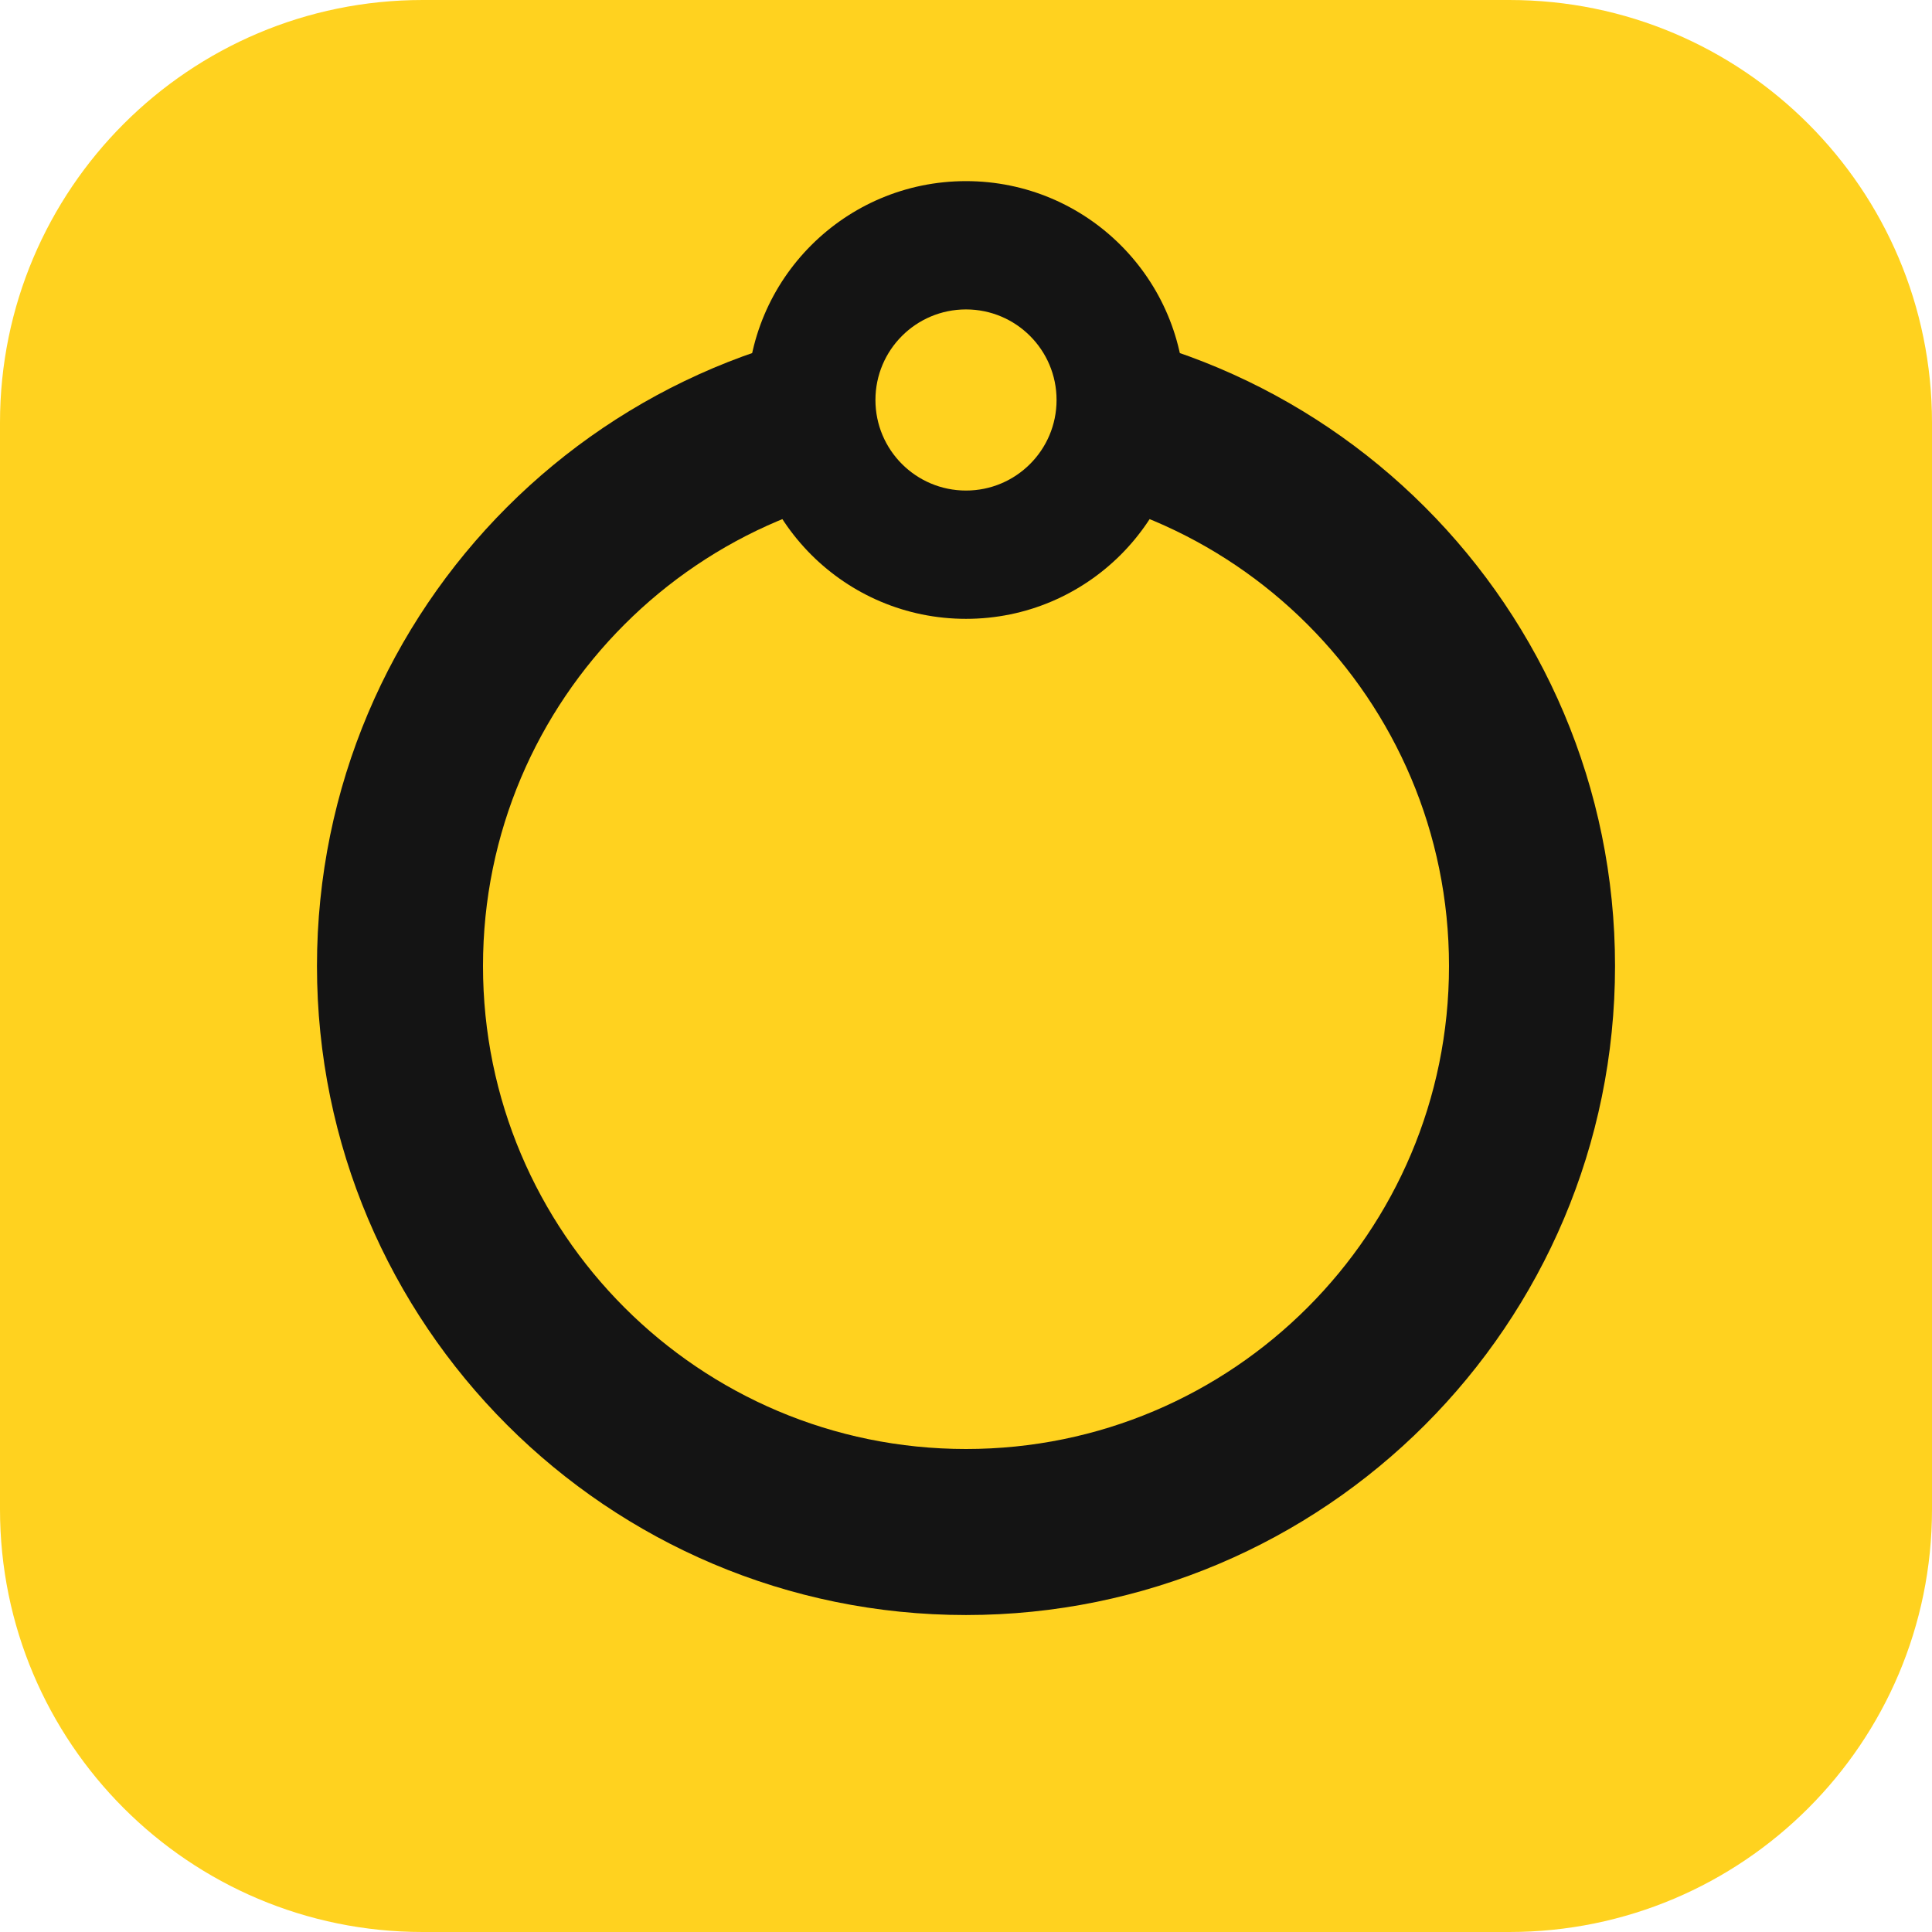
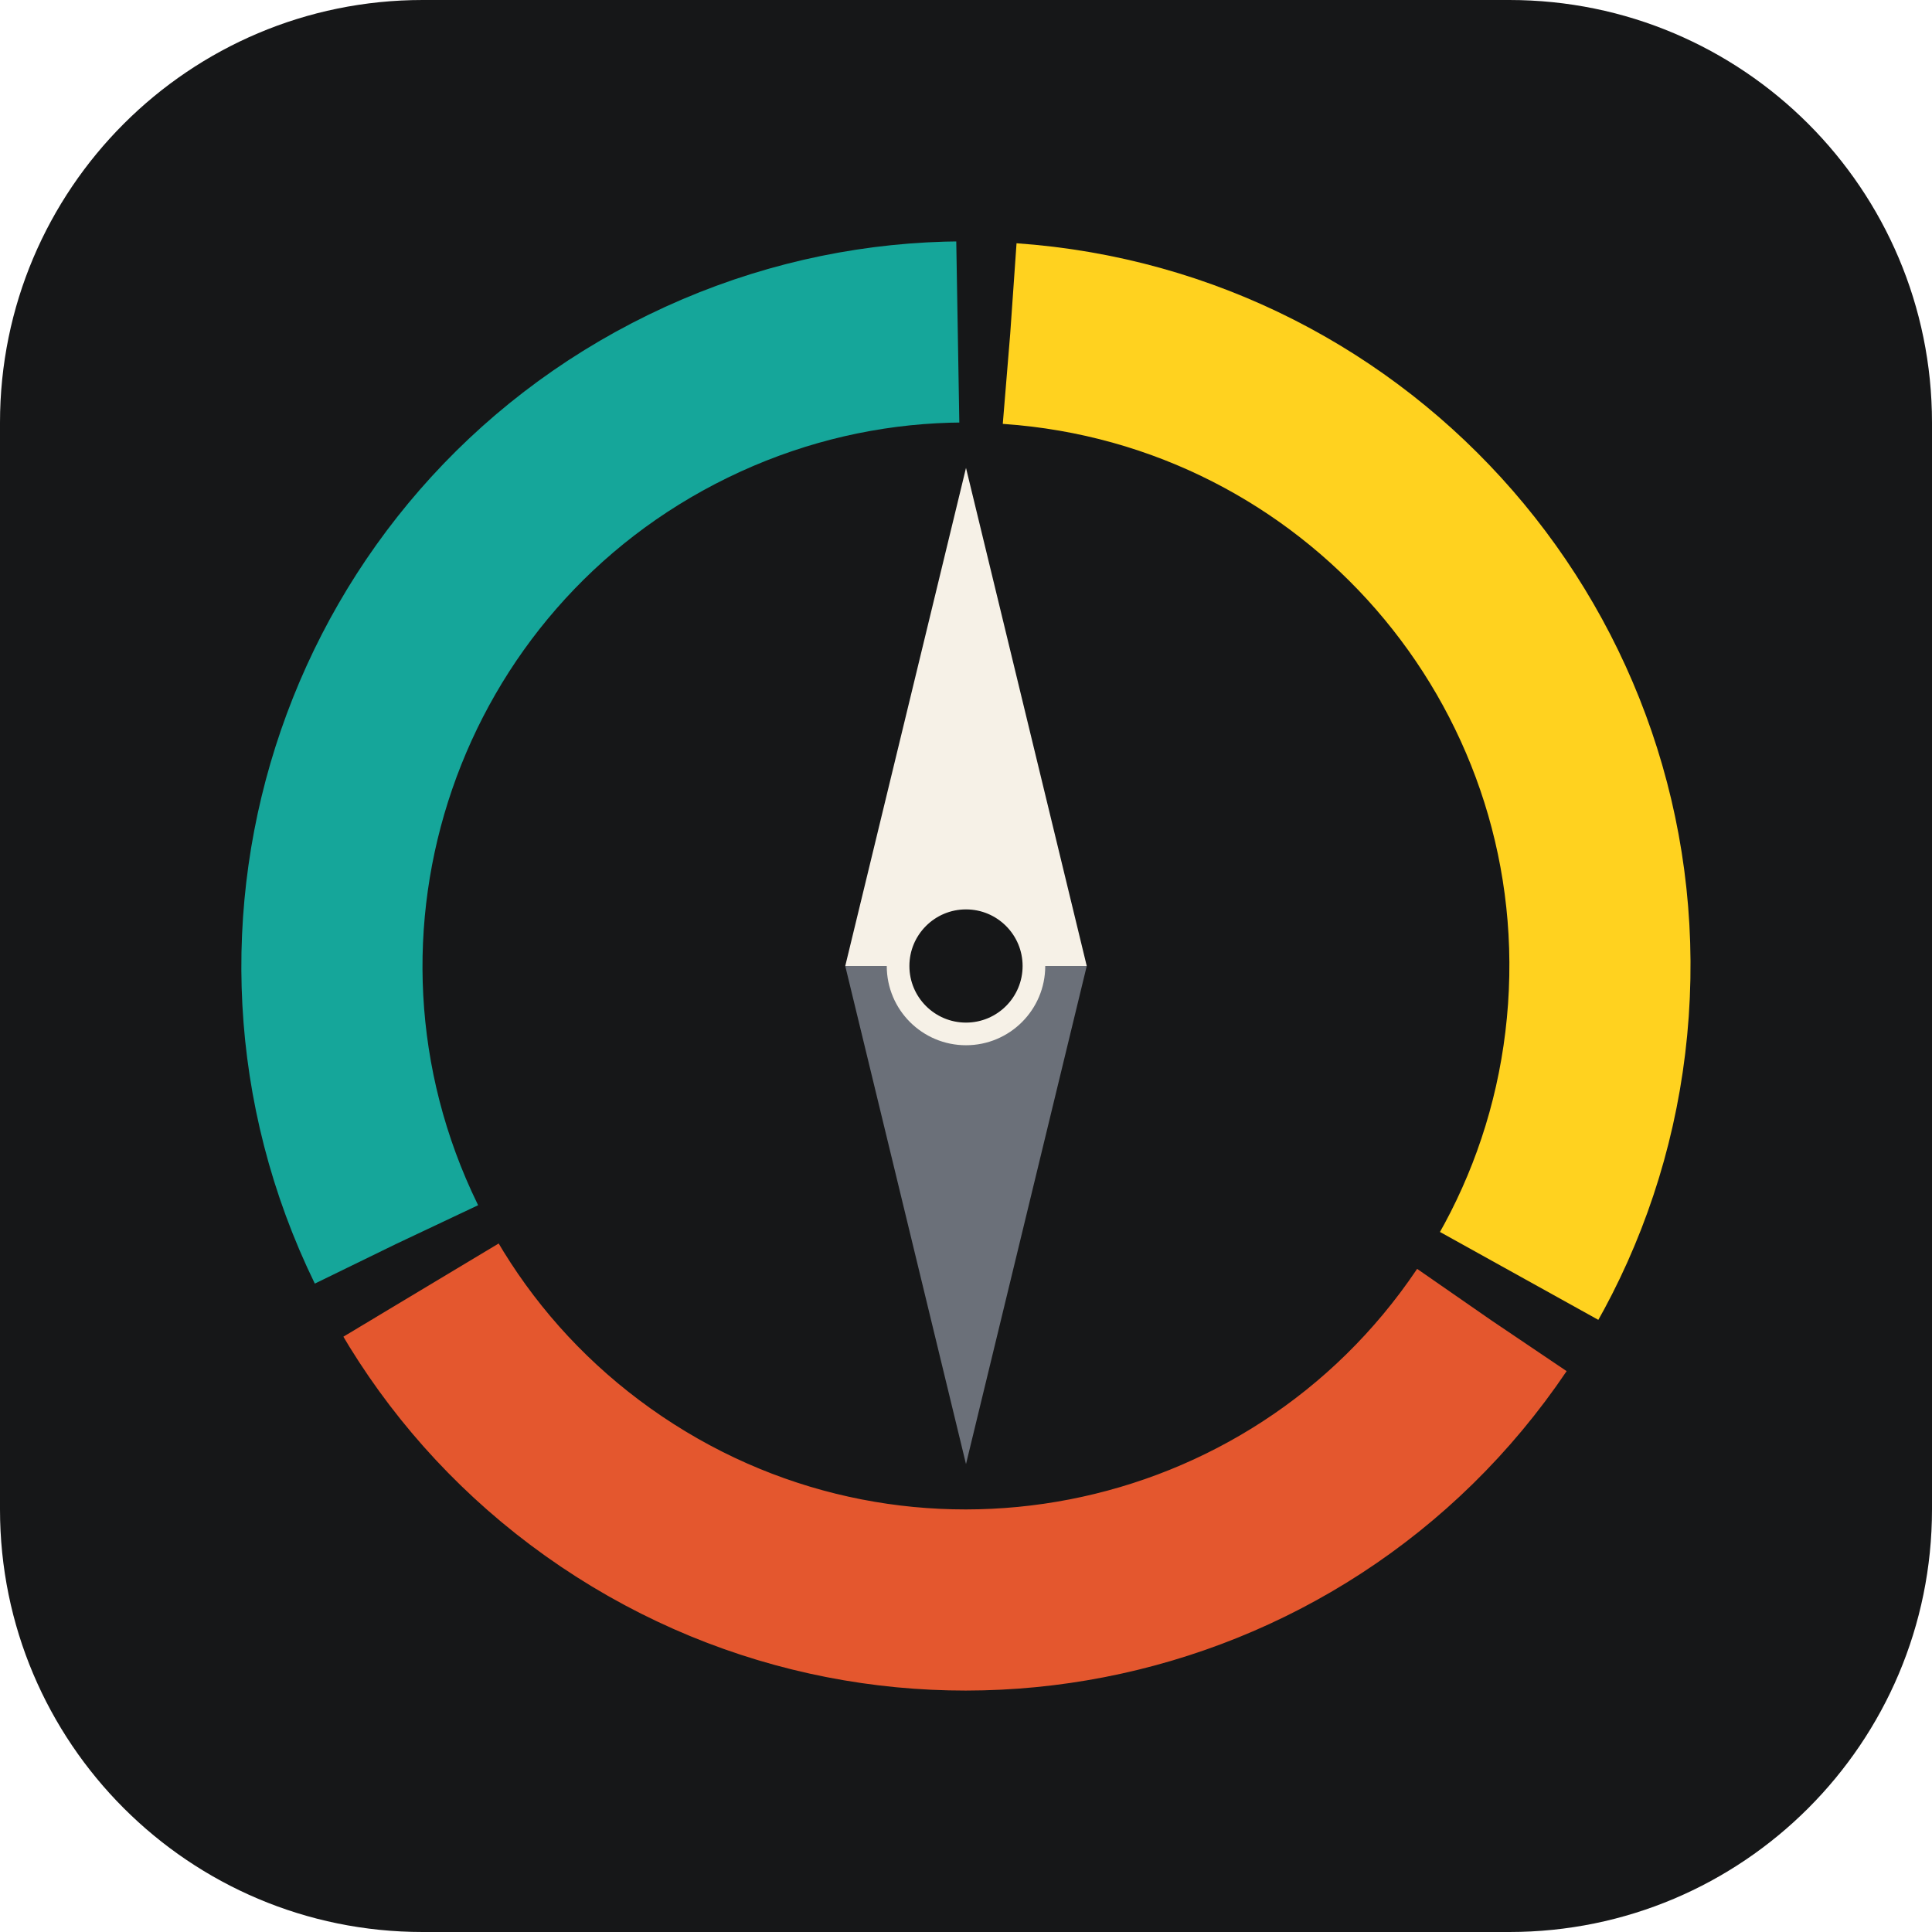
<svg xmlns="http://www.w3.org/2000/svg" viewBox="0 0 512 512">
-   <rect width="512" height="512" rx="112" fill="#FFD21F" />
-   <circle cx="256" cy="256" r="150" fill="none" stroke="#141414" stroke-width="44" />
-   <circle cx="256" cy="106" r="58" fill="#141414" />
-   <circle cx="256" cy="106" r="24" fill="#FFD21F" />
+   <rect width="512" height="512" rx="112" fill="#161718" />
+   <circle cx="256" cy="256" r="168" fill="none" stroke="#FFD21F" stroke-width="48" stroke-dasharray="338 718" transform="rotate(-86 256 256)" />
+   <circle cx="256" cy="256" r="168" fill="none" stroke="#E4572E" stroke-width="48" stroke-dasharray="338 718" transform="rotate(34 256 256)" />
+   <circle cx="256" cy="256" r="168" fill="none" stroke="#15A69A" stroke-width="48" stroke-dasharray="338 718" transform="rotate(154 256 256)" />
+   <polygon points="256,124 288,256 224,256" fill="#F6F1E7" />
+   <polygon points="224,256 288,256 256,388" fill="#6B7079" />
+   <circle cx="256" cy="256" r="18" fill="#161718" stroke="#F6F1E7" stroke-width="6" />
</svg>
